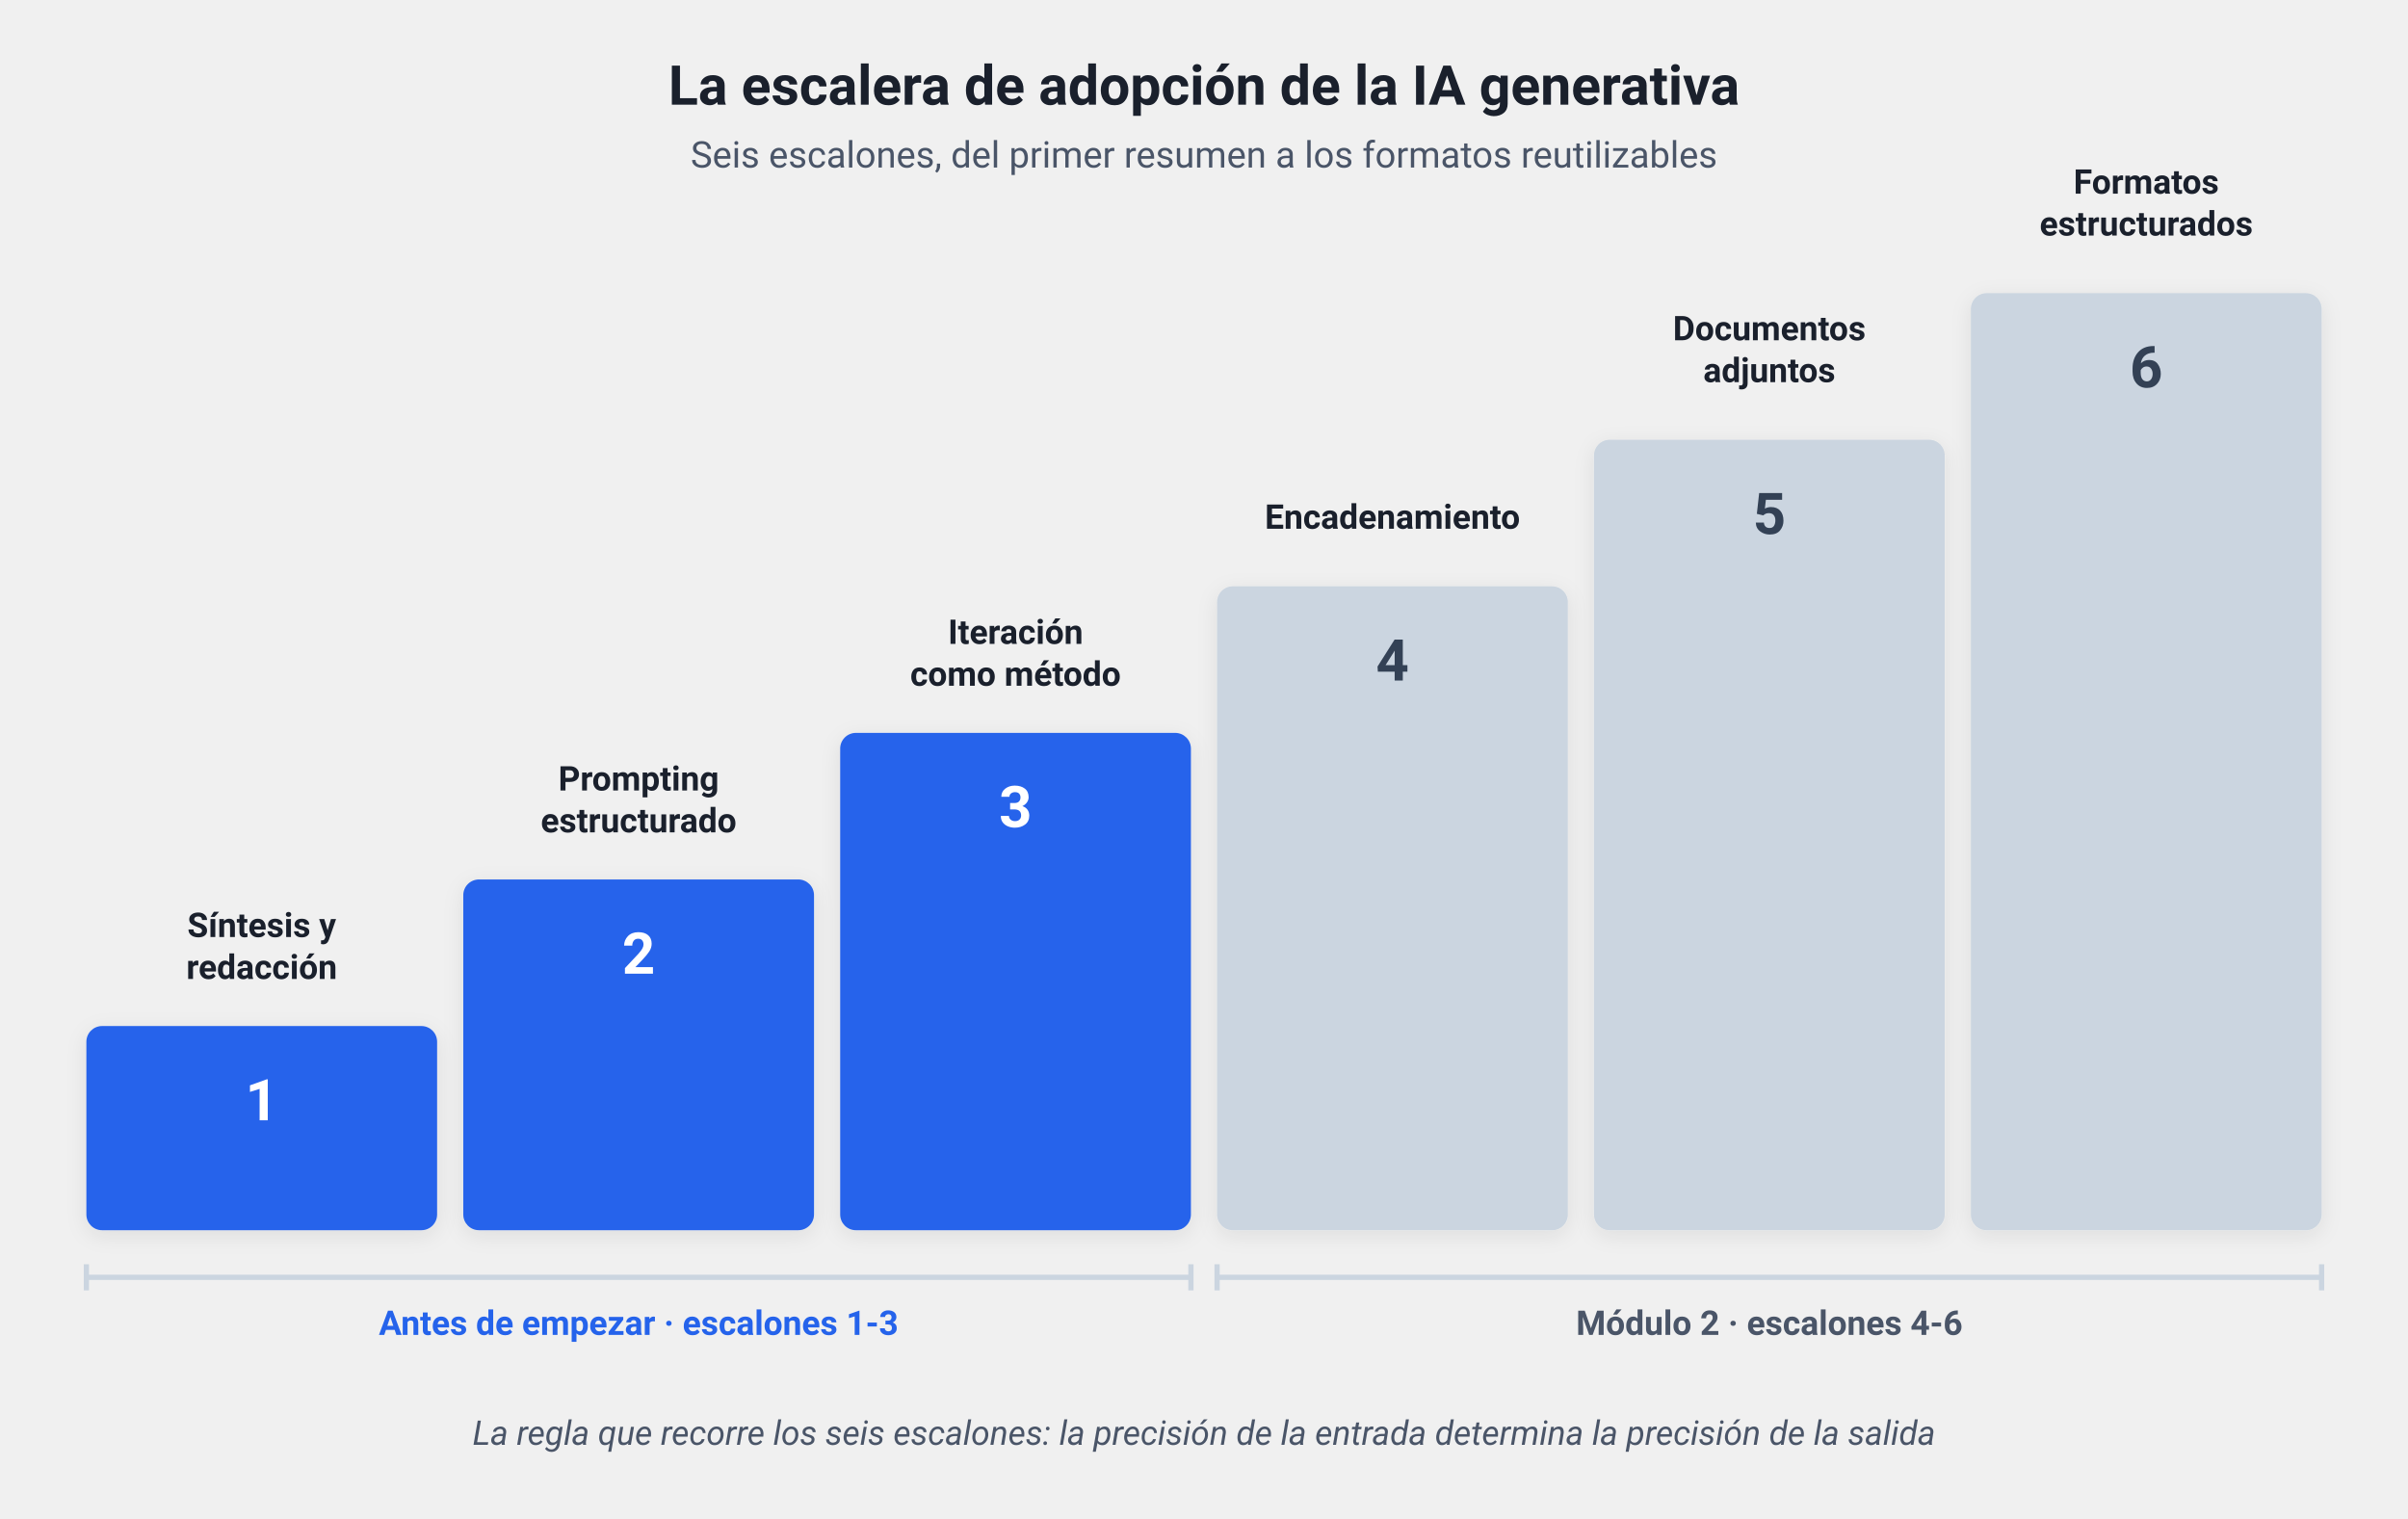
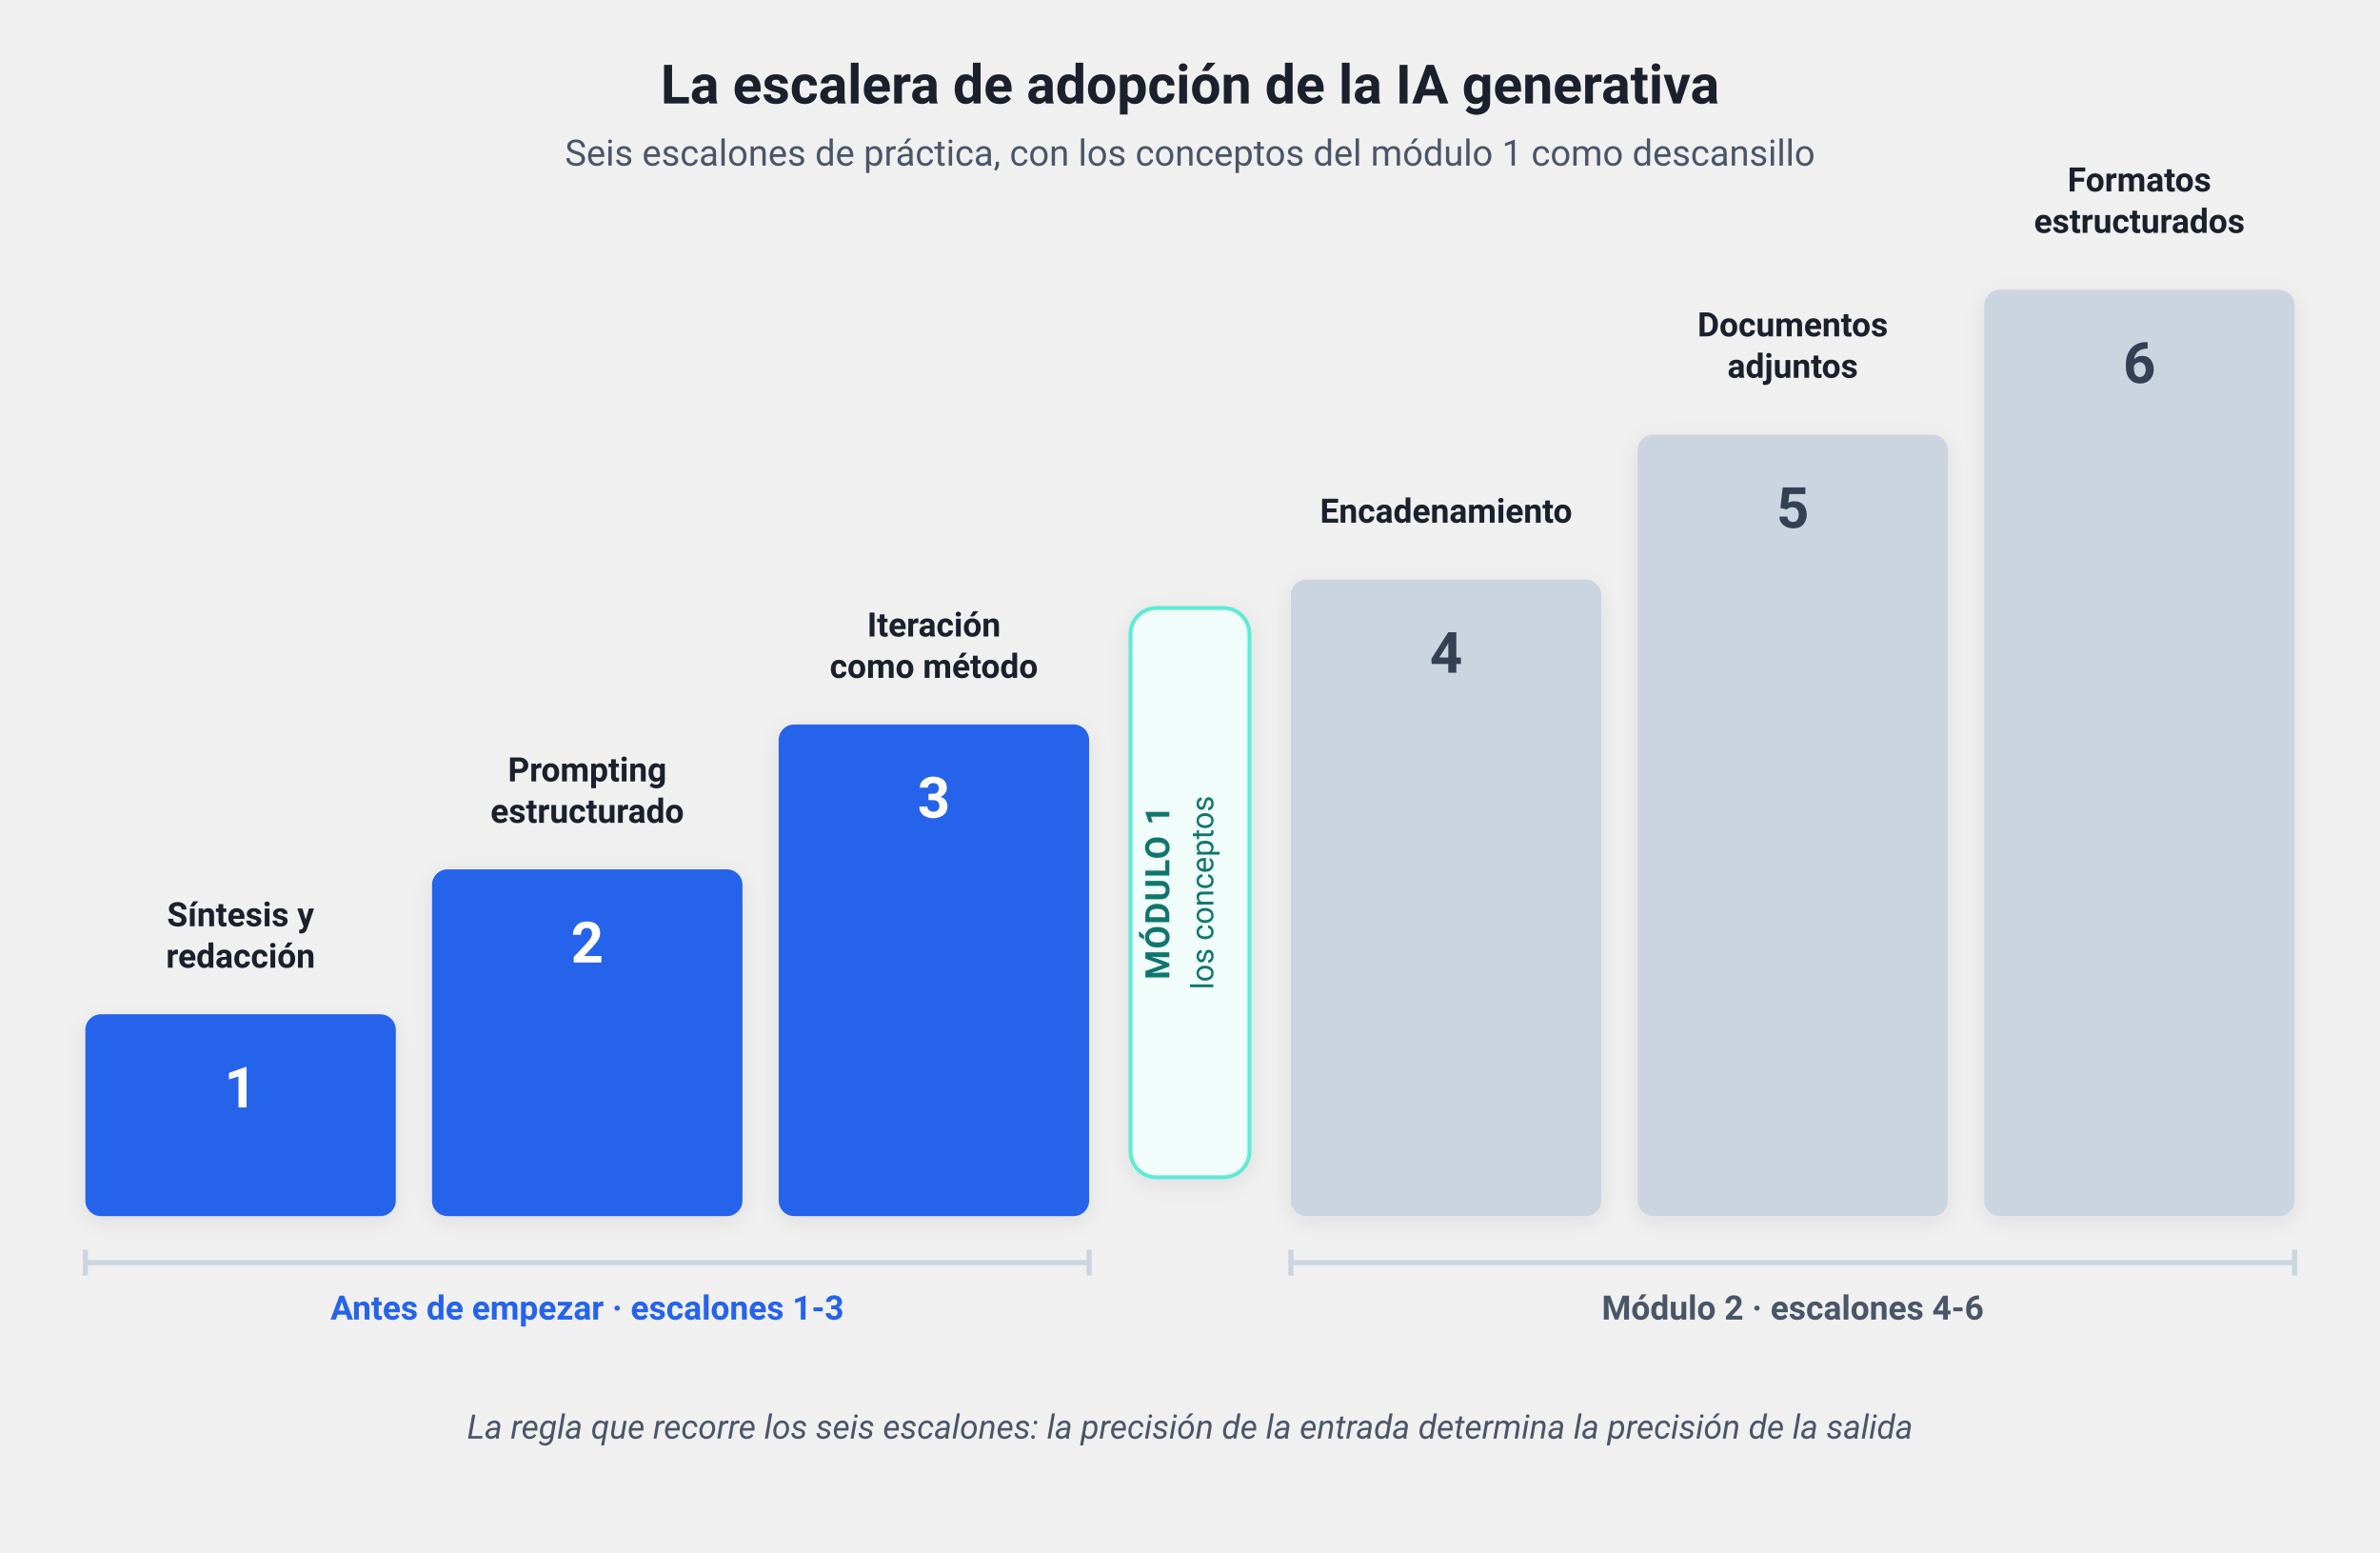
- <svg xmlns="http://www.w3.org/2000/svg" viewBox="0 0 920 580" width="920" height="580" role="img" aria-label="La escalera de adopción de la IA generativa: seis escalones desde la síntesis y redacción asistida hasta los formatos estructurados">
+ <svg xmlns="http://www.w3.org/2000/svg" viewBox="0 0 920 600" width="920" height="600" role="img" aria-label="La escalera de adopción de la IA generativa: seis escalones desde la síntesis y redacción asistida hasta los formatos estructurados, con el módulo 1 de conceptos como descansillo entre los escalones 3 y 4">
  <defs>
    <style>
      .titulo { font-family: system-ui, -apple-system, 'Segoe UI', Roboto, sans-serif; font-size: 21px; font-weight: 700; fill: #1a202c; }
      .subtitulo { font-family: system-ui, -apple-system, 'Segoe UI', Roboto, sans-serif; font-size: 14px; fill: #4a5568; }
      .etiqueta { font-family: system-ui, -apple-system, 'Segoe UI', Roboto, sans-serif; font-size: 13px; font-weight: 600; fill: #1a202c; }
      .numero-azul { font-family: system-ui, -apple-system, 'Segoe UI', Roboto, sans-serif; font-size: 22px; font-weight: 700; fill: #ffffff; }
      .numero-gris { font-family: system-ui, -apple-system, 'Segoe UI', Roboto, sans-serif; font-size: 22px; font-weight: 700; fill: #334155; }
+       .badge-titulo { font-family: system-ui, -apple-system, 'Segoe UI', Roboto, sans-serif; font-size: 13px; font-weight: 700; fill: #0f766e; letter-spacing: 0.5px; }
+       .badge-sub { font-family: system-ui, -apple-system, 'Segoe UI', Roboto, sans-serif; font-size: 12px; fill: #0f766e; }
      .tramo-azul { font-family: system-ui, -apple-system, 'Segoe UI', Roboto, sans-serif; font-size: 13px; font-weight: 600; fill: #2563eb; }
      .tramo-gris { font-family: system-ui, -apple-system, 'Segoe UI', Roboto, sans-serif; font-size: 13px; font-weight: 600; fill: #4a5568; }
      .regla { font-family: system-ui, -apple-system, 'Segoe UI', Roboto, sans-serif; font-size: 13px; font-style: italic; fill: #4a5568; }
      .linea-tramo { stroke: #cbd5e0; stroke-width: 2; }
    </style>
  </defs>
  <text class="titulo" x="460" y="40" text-anchor="middle">La escalera de adopción de la IA generativa</text>
-   <text class="subtitulo" x="460" y="64" text-anchor="middle">Seis escalones, del primer resumen a los formatos reutilizables</text>
-   <text class="etiqueta" x="100" y="358" text-anchor="middle">Síntesis y</text>
-   <text class="etiqueta" x="100" y="374" text-anchor="middle">redacción</text>
-   <rect x="33" y="392" width="134" height="78" rx="6" fill="#2563eb" filter="drop-shadow(0 2px 4px rgba(0,0,0,0.08))" />
-   <text class="numero-azul" x="100" y="428" text-anchor="middle">1</text>
-   <text class="etiqueta" x="244" y="302" text-anchor="middle">Prompting</text>
-   <text class="etiqueta" x="244" y="318" text-anchor="middle">estructurado</text>
-   <rect x="177" y="336" width="134" height="134" rx="6" fill="#2563eb" filter="drop-shadow(0 2px 4px rgba(0,0,0,0.08))" />
-   <text class="numero-azul" x="244" y="372" text-anchor="middle">2</text>
-   <text class="etiqueta" x="388" y="246" text-anchor="middle">Iteración</text>
-   <text class="etiqueta" x="388" y="262" text-anchor="middle">como método</text>
-   <rect x="321" y="280" width="134" height="190" rx="6" fill="#2563eb" filter="drop-shadow(0 2px 4px rgba(0,0,0,0.08))" />
-   <text class="numero-azul" x="388" y="316" text-anchor="middle">3</text>
-   <text class="etiqueta" x="532" y="202" text-anchor="middle">Encadenamiento</text>
-   <rect x="465" y="224" width="134" height="246" rx="6" fill="#cbd5e0" filter="drop-shadow(0 2px 4px rgba(0,0,0,0.08))" />
-   <text class="numero-gris" x="532" y="260" text-anchor="middle">4</text>
-   <text class="etiqueta" x="676" y="130" text-anchor="middle">Documentos</text>
-   <text class="etiqueta" x="676" y="146" text-anchor="middle">adjuntos</text>
-   <rect x="609" y="168" width="134" height="302" rx="6" fill="#cbd5e0" filter="drop-shadow(0 2px 4px rgba(0,0,0,0.08))" />
-   <text class="numero-gris" x="676" y="204" text-anchor="middle">5</text>
-   <text class="etiqueta" x="820" y="74" text-anchor="middle">Formatos</text>
-   <text class="etiqueta" x="820" y="90" text-anchor="middle">estructurados</text>
-   <rect x="753" y="112" width="134" height="358" rx="6" fill="#cbd5e0" filter="drop-shadow(0 2px 4px rgba(0,0,0,0.08))" />
-   <text class="numero-gris" x="820" y="148" text-anchor="middle">6</text>
-   <line class="linea-tramo" x1="33" y1="488" x2="455" y2="488" />
+   <text class="subtitulo" x="460" y="64" text-anchor="middle">Seis escalones de práctica, con los conceptos del módulo 1 como descansillo</text>
+   <text class="etiqueta" x="93" y="358" text-anchor="middle">Síntesis y</text>
+   <text class="etiqueta" x="93" y="374" text-anchor="middle">redacción</text>
+   <rect x="33" y="392" width="120" height="78" rx="6" fill="#2563eb" filter="drop-shadow(0 2px 4px rgba(0,0,0,0.08))" />
+   <text class="numero-azul" x="93" y="428" text-anchor="middle">1</text>
+   <text class="etiqueta" x="227" y="302" text-anchor="middle">Prompting</text>
+   <text class="etiqueta" x="227" y="318" text-anchor="middle">estructurado</text>
+   <rect x="167" y="336" width="120" height="134" rx="6" fill="#2563eb" filter="drop-shadow(0 2px 4px rgba(0,0,0,0.08))" />
+   <text class="numero-azul" x="227" y="372" text-anchor="middle">2</text>
+   <text class="etiqueta" x="361" y="246" text-anchor="middle">Iteración</text>
+   <text class="etiqueta" x="361" y="262" text-anchor="middle">como método</text>
+   <rect x="301" y="280" width="120" height="190" rx="6" fill="#2563eb" filter="drop-shadow(0 2px 4px rgba(0,0,0,0.08))" />
+   <text class="numero-azul" x="361" y="316" text-anchor="middle">3</text>
+   <rect x="437" y="235" width="46" height="220" rx="10" fill="#f0fdfa" stroke="#5eead4" stroke-width="1.5" filter="drop-shadow(0 2px 4px rgba(0,0,0,0.08))" />
+   <text class="badge-titulo" transform="rotate(-90 452 345)" x="452" y="345" text-anchor="middle">MÓDULO 1</text>
+   <text class="badge-sub" transform="rotate(-90 469 345)" x="469" y="345" text-anchor="middle">los conceptos</text>
+   <text class="etiqueta" x="559" y="202" text-anchor="middle">Encadenamiento</text>
+   <rect x="499" y="224" width="120" height="246" rx="6" fill="#cbd5e0" filter="drop-shadow(0 2px 4px rgba(0,0,0,0.08))" />
+   <text class="numero-gris" x="559" y="260" text-anchor="middle">4</text>
+   <text class="etiqueta" x="693" y="130" text-anchor="middle">Documentos</text>
+   <text class="etiqueta" x="693" y="146" text-anchor="middle">adjuntos</text>
+   <rect x="633" y="168" width="120" height="302" rx="6" fill="#cbd5e0" filter="drop-shadow(0 2px 4px rgba(0,0,0,0.08))" />
+   <text class="numero-gris" x="693" y="204" text-anchor="middle">5</text>
+   <text class="etiqueta" x="827" y="74" text-anchor="middle">Formatos</text>
+   <text class="etiqueta" x="827" y="90" text-anchor="middle">estructurados</text>
+   <rect x="767" y="112" width="120" height="358" rx="6" fill="#cbd5e0" filter="drop-shadow(0 2px 4px rgba(0,0,0,0.08))" />
+   <text class="numero-gris" x="827" y="148" text-anchor="middle">6</text>
+   <line class="linea-tramo" x1="33" y1="488" x2="421" y2="488" />
  <line class="linea-tramo" x1="33" y1="483" x2="33" y2="493" />
-   <line class="linea-tramo" x1="455" y1="483" x2="455" y2="493" />
-   <text class="tramo-azul" x="244" y="510" text-anchor="middle">Antes de empezar · escalones 1-3</text>
-   <line class="linea-tramo" x1="465" y1="488" x2="887" y2="488" />
-   <line class="linea-tramo" x1="465" y1="483" x2="465" y2="493" />
+   <line class="linea-tramo" x1="421" y1="483" x2="421" y2="493" />
+   <text class="tramo-azul" x="227" y="510" text-anchor="middle">Antes de empezar · escalones 1-3</text>
+   <line class="linea-tramo" x1="499" y1="488" x2="887" y2="488" />
+   <line class="linea-tramo" x1="499" y1="483" x2="499" y2="493" />
  <line class="linea-tramo" x1="887" y1="483" x2="887" y2="493" />
-   <text class="tramo-gris" x="676" y="510" text-anchor="middle">Módulo 2 · escalones 4-6</text>
-   <text class="regla" x="460" y="552" text-anchor="middle">La regla que recorre los seis escalones: la precisión de la entrada determina la precisión de la salida</text>
+   <text class="tramo-gris" x="693" y="510" text-anchor="middle">Módulo 2 · escalones 4-6</text>
+   <text class="regla" x="460" y="556" text-anchor="middle">La regla que recorre los seis escalones: la precisión de la entrada determina la precisión de la salida</text>
</svg>
